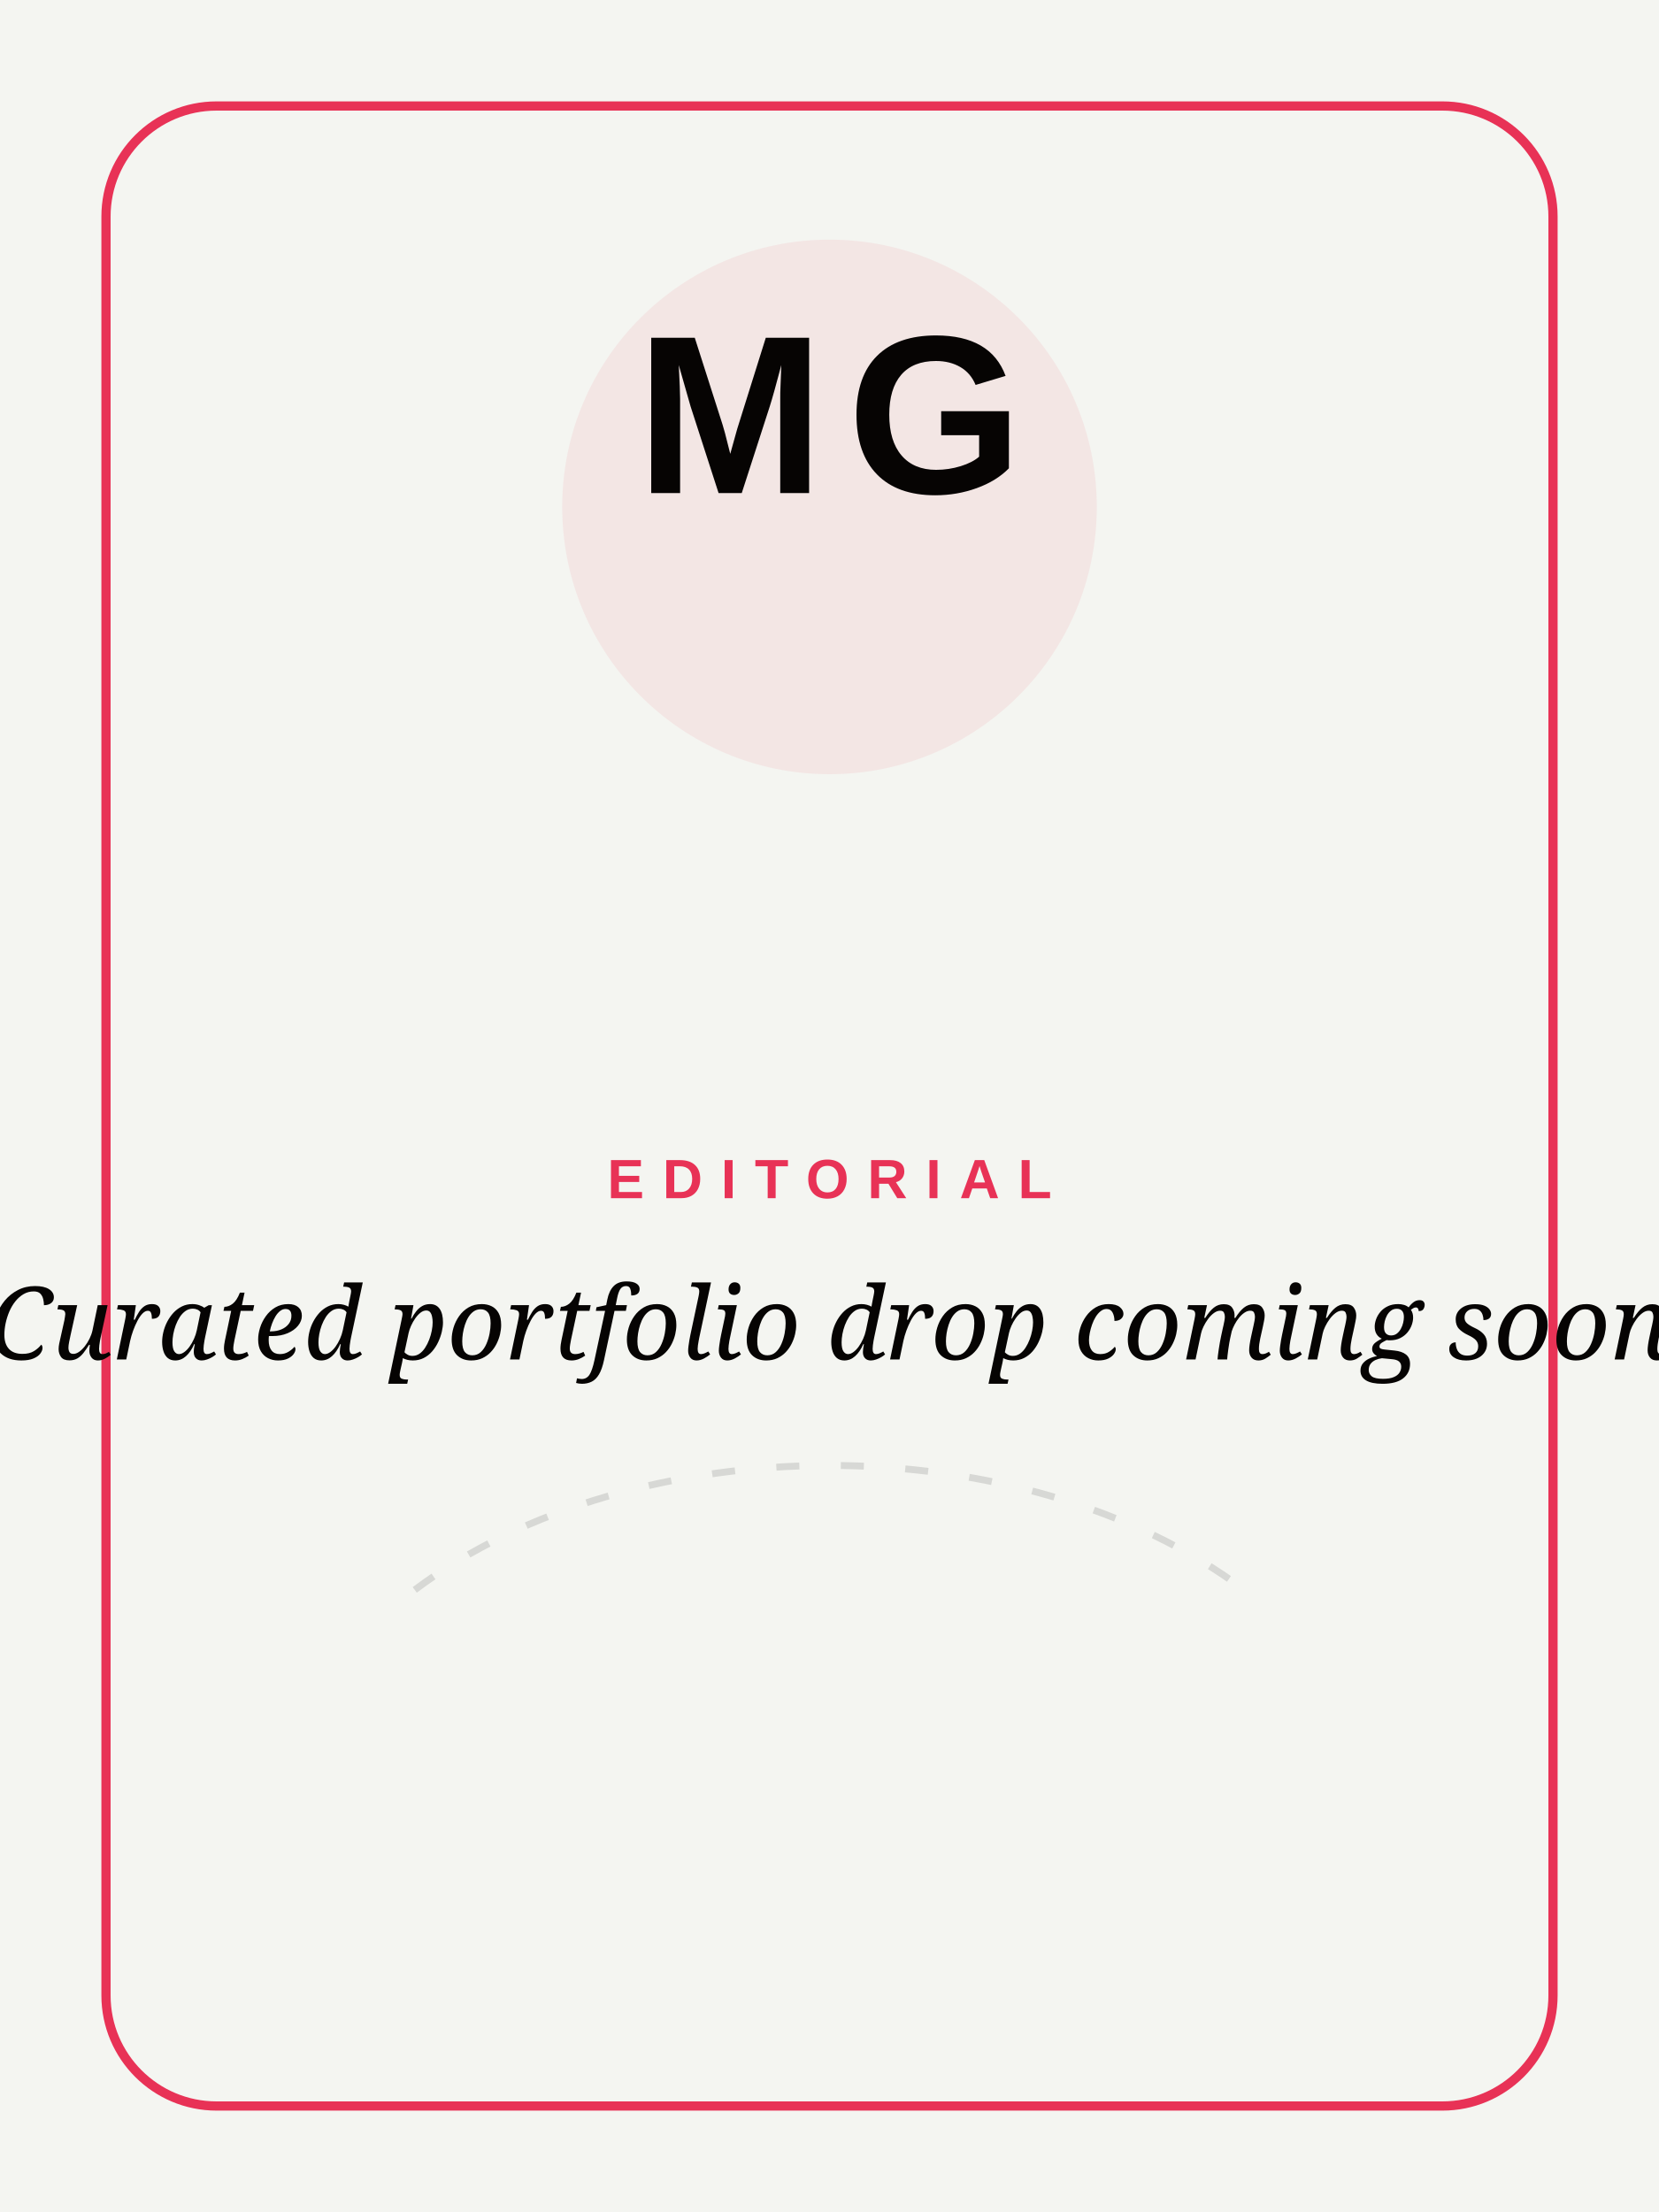
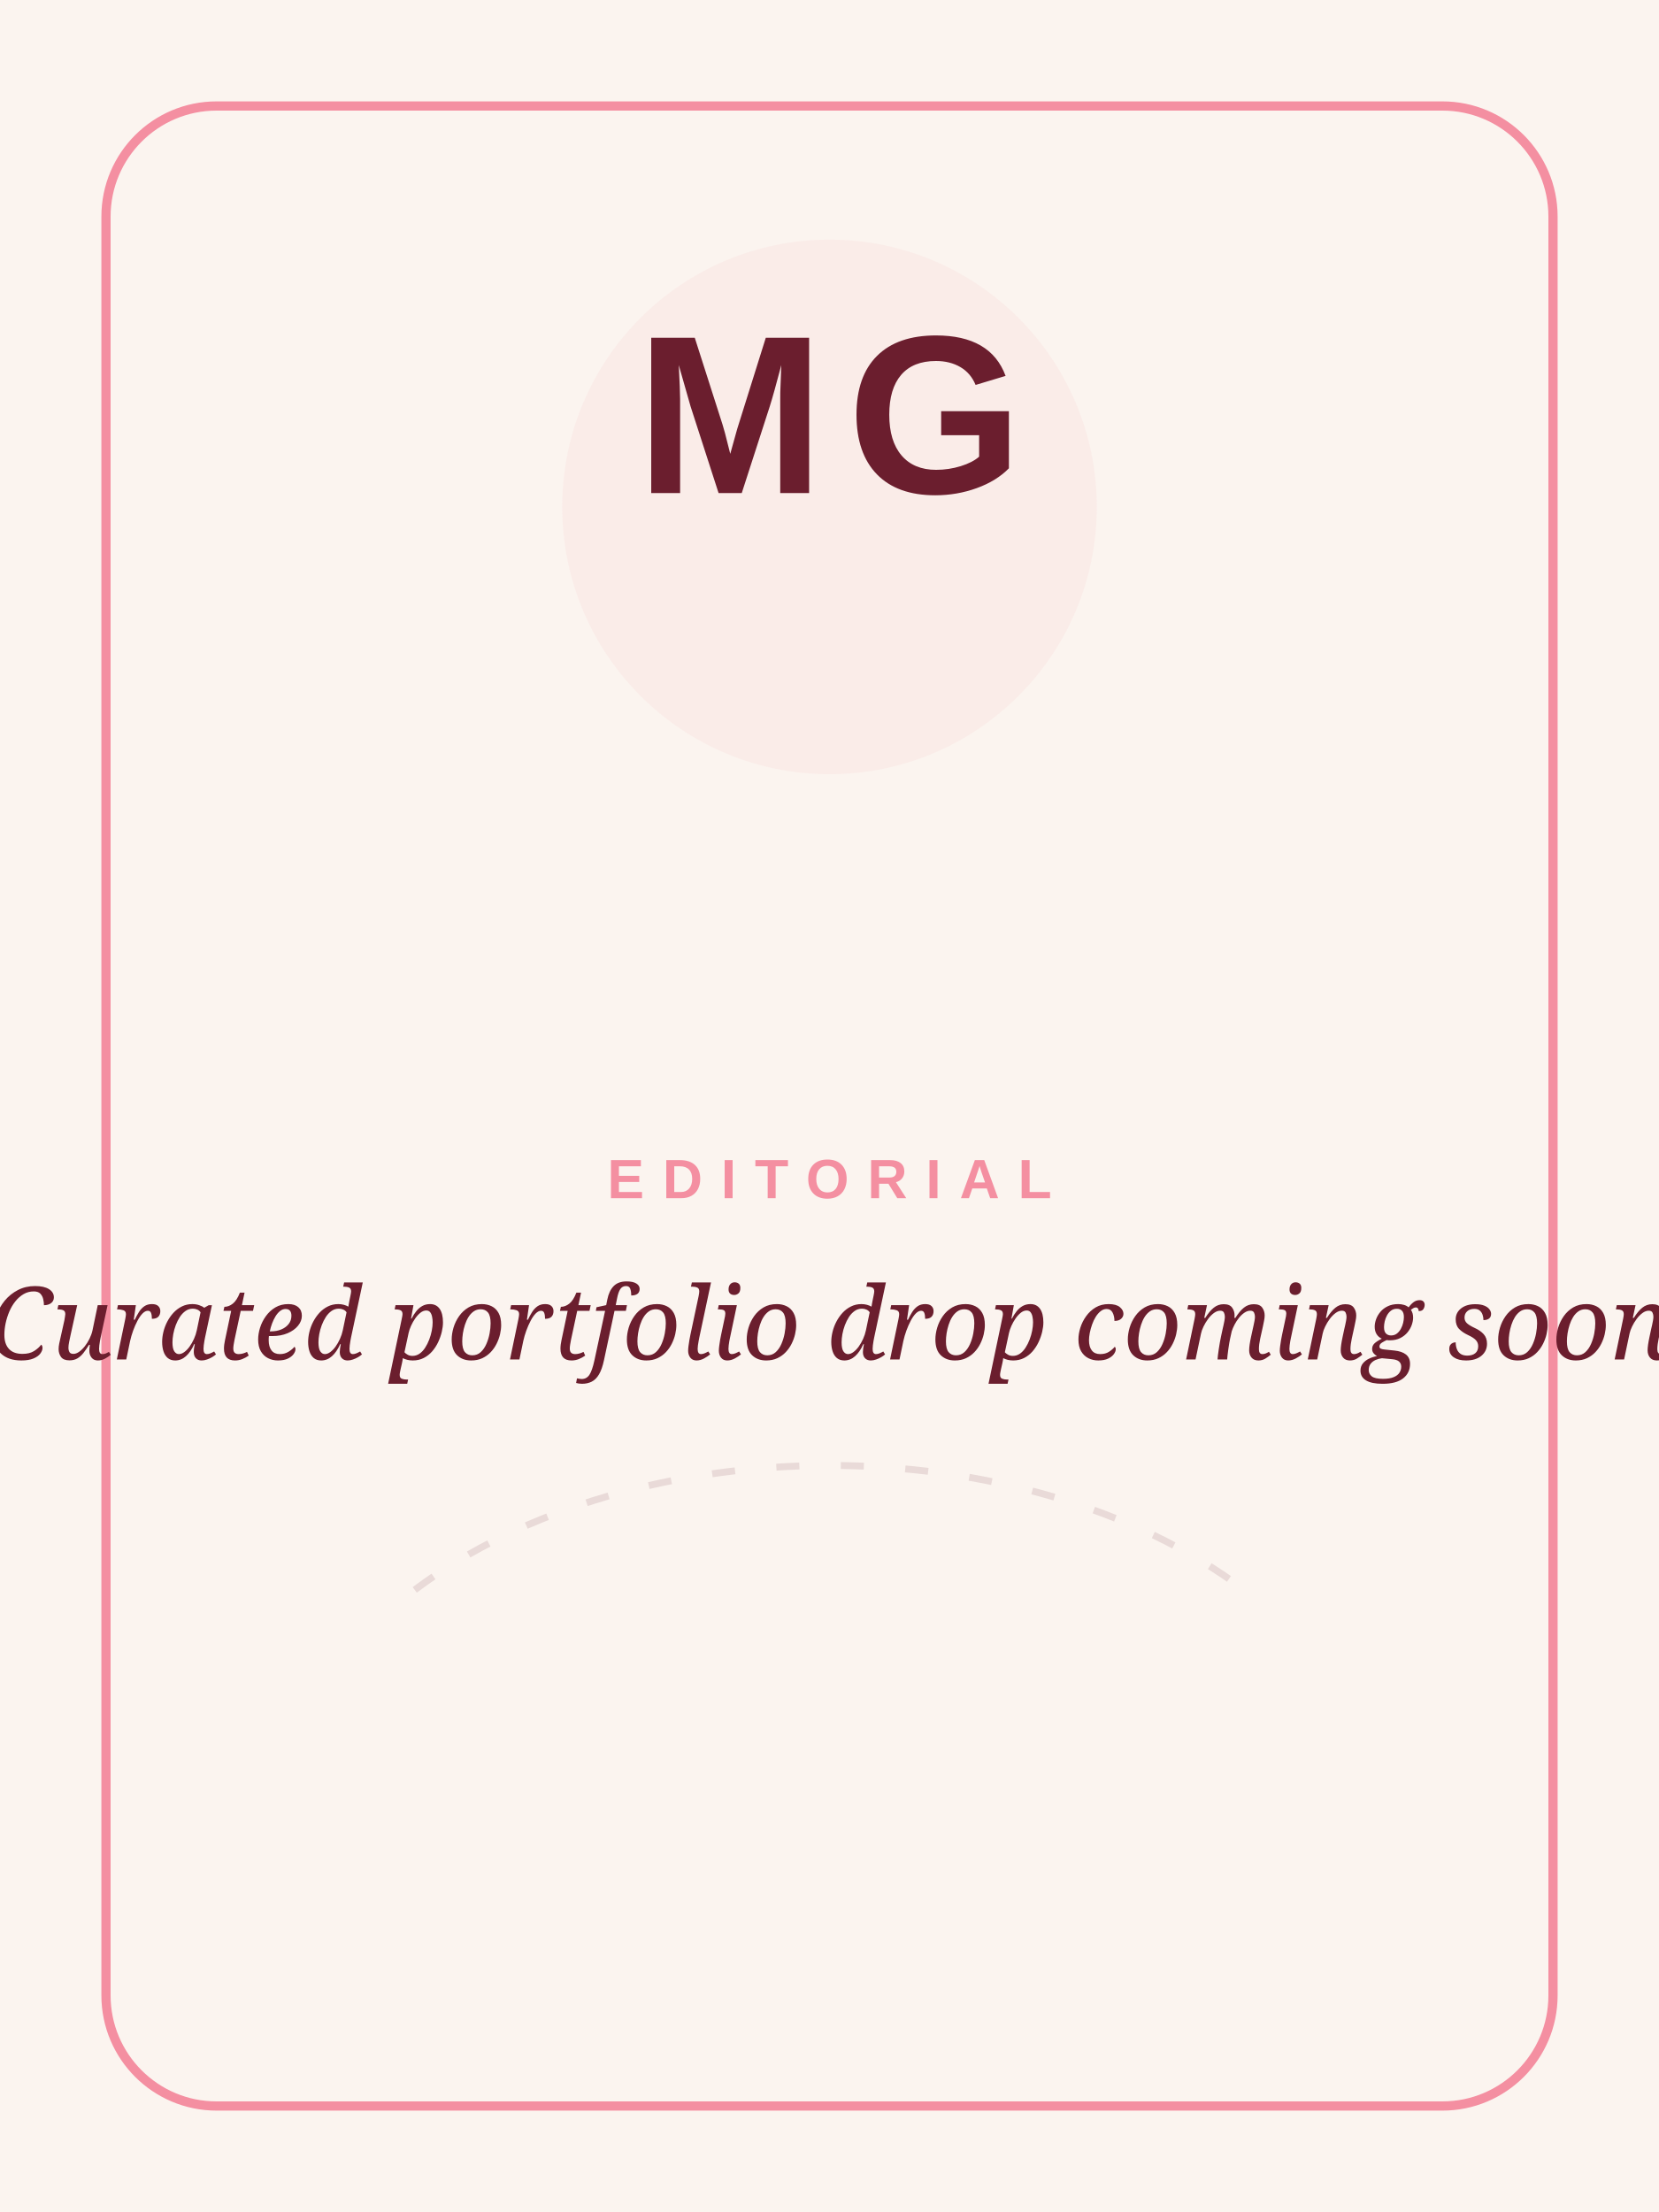
<svg xmlns="http://www.w3.org/2000/svg" viewBox="0 0 720 960" role="img" aria-labelledby="title desc">
-   <rect width="720" height="960" fill="#F4F5F1" />
-   <rect x="46" y="46" width="628" height="868" rx="48" fill="none" stroke="#E83256" stroke-width="4" />
-   <circle cx="360" cy="220" r="116" fill="#E83256" fill-opacity="0.08" />
-   <path d="M180 690c96-72 264-72 360 0" fill="none" stroke="#060403" stroke-opacity="0.12" stroke-width="3" stroke-dasharray="10 18" />
-   <text x="360" y="214" text-anchor="middle" fill="#060403" font-family="Instrument Sans, Arial, sans-serif" font-size="98" font-weight="700" letter-spacing="10">MG</text>
-   <text x="360" y="520" text-anchor="middle" fill="#E83256" font-family="Instrument Sans, Arial, sans-serif" font-size="24" font-weight="600" letter-spacing="8">EDITORIAL</text>
-   <text x="360" y="590" text-anchor="middle" fill="#060403" font-family="Instrument Serif, Georgia, serif" font-size="44" font-style="italic">Curated portfolio drop coming soon</text>
+   <rect width="720" height="960" fill="#FBF4EF" />
+   <rect x="46" y="46" width="628" height="868" rx="48" fill="none" stroke="#F48FA1" stroke-width="4" />
+   <circle cx="360" cy="220" r="116" fill="#F48FA1" fill-opacity="0.08" />
+   <path d="M180 690c96-72 264-72 360 0" fill="none" stroke="#6B1E2E" stroke-opacity="0.12" stroke-width="3" stroke-dasharray="10 18" />
+   <text x="360" y="214" text-anchor="middle" fill="#6B1E2E" font-family="Instrument Sans, Arial, sans-serif" font-size="98" font-weight="700" letter-spacing="10">MG</text>
+   <text x="360" y="520" text-anchor="middle" fill="#F48FA1" font-family="Instrument Sans, Arial, sans-serif" font-size="24" font-weight="600" letter-spacing="8">EDITORIAL</text>
+   <text x="360" y="590" text-anchor="middle" fill="#6B1E2E" font-family="Instrument Serif, Georgia, serif" font-size="44" font-style="italic">Curated portfolio drop coming soon</text>
</svg>
